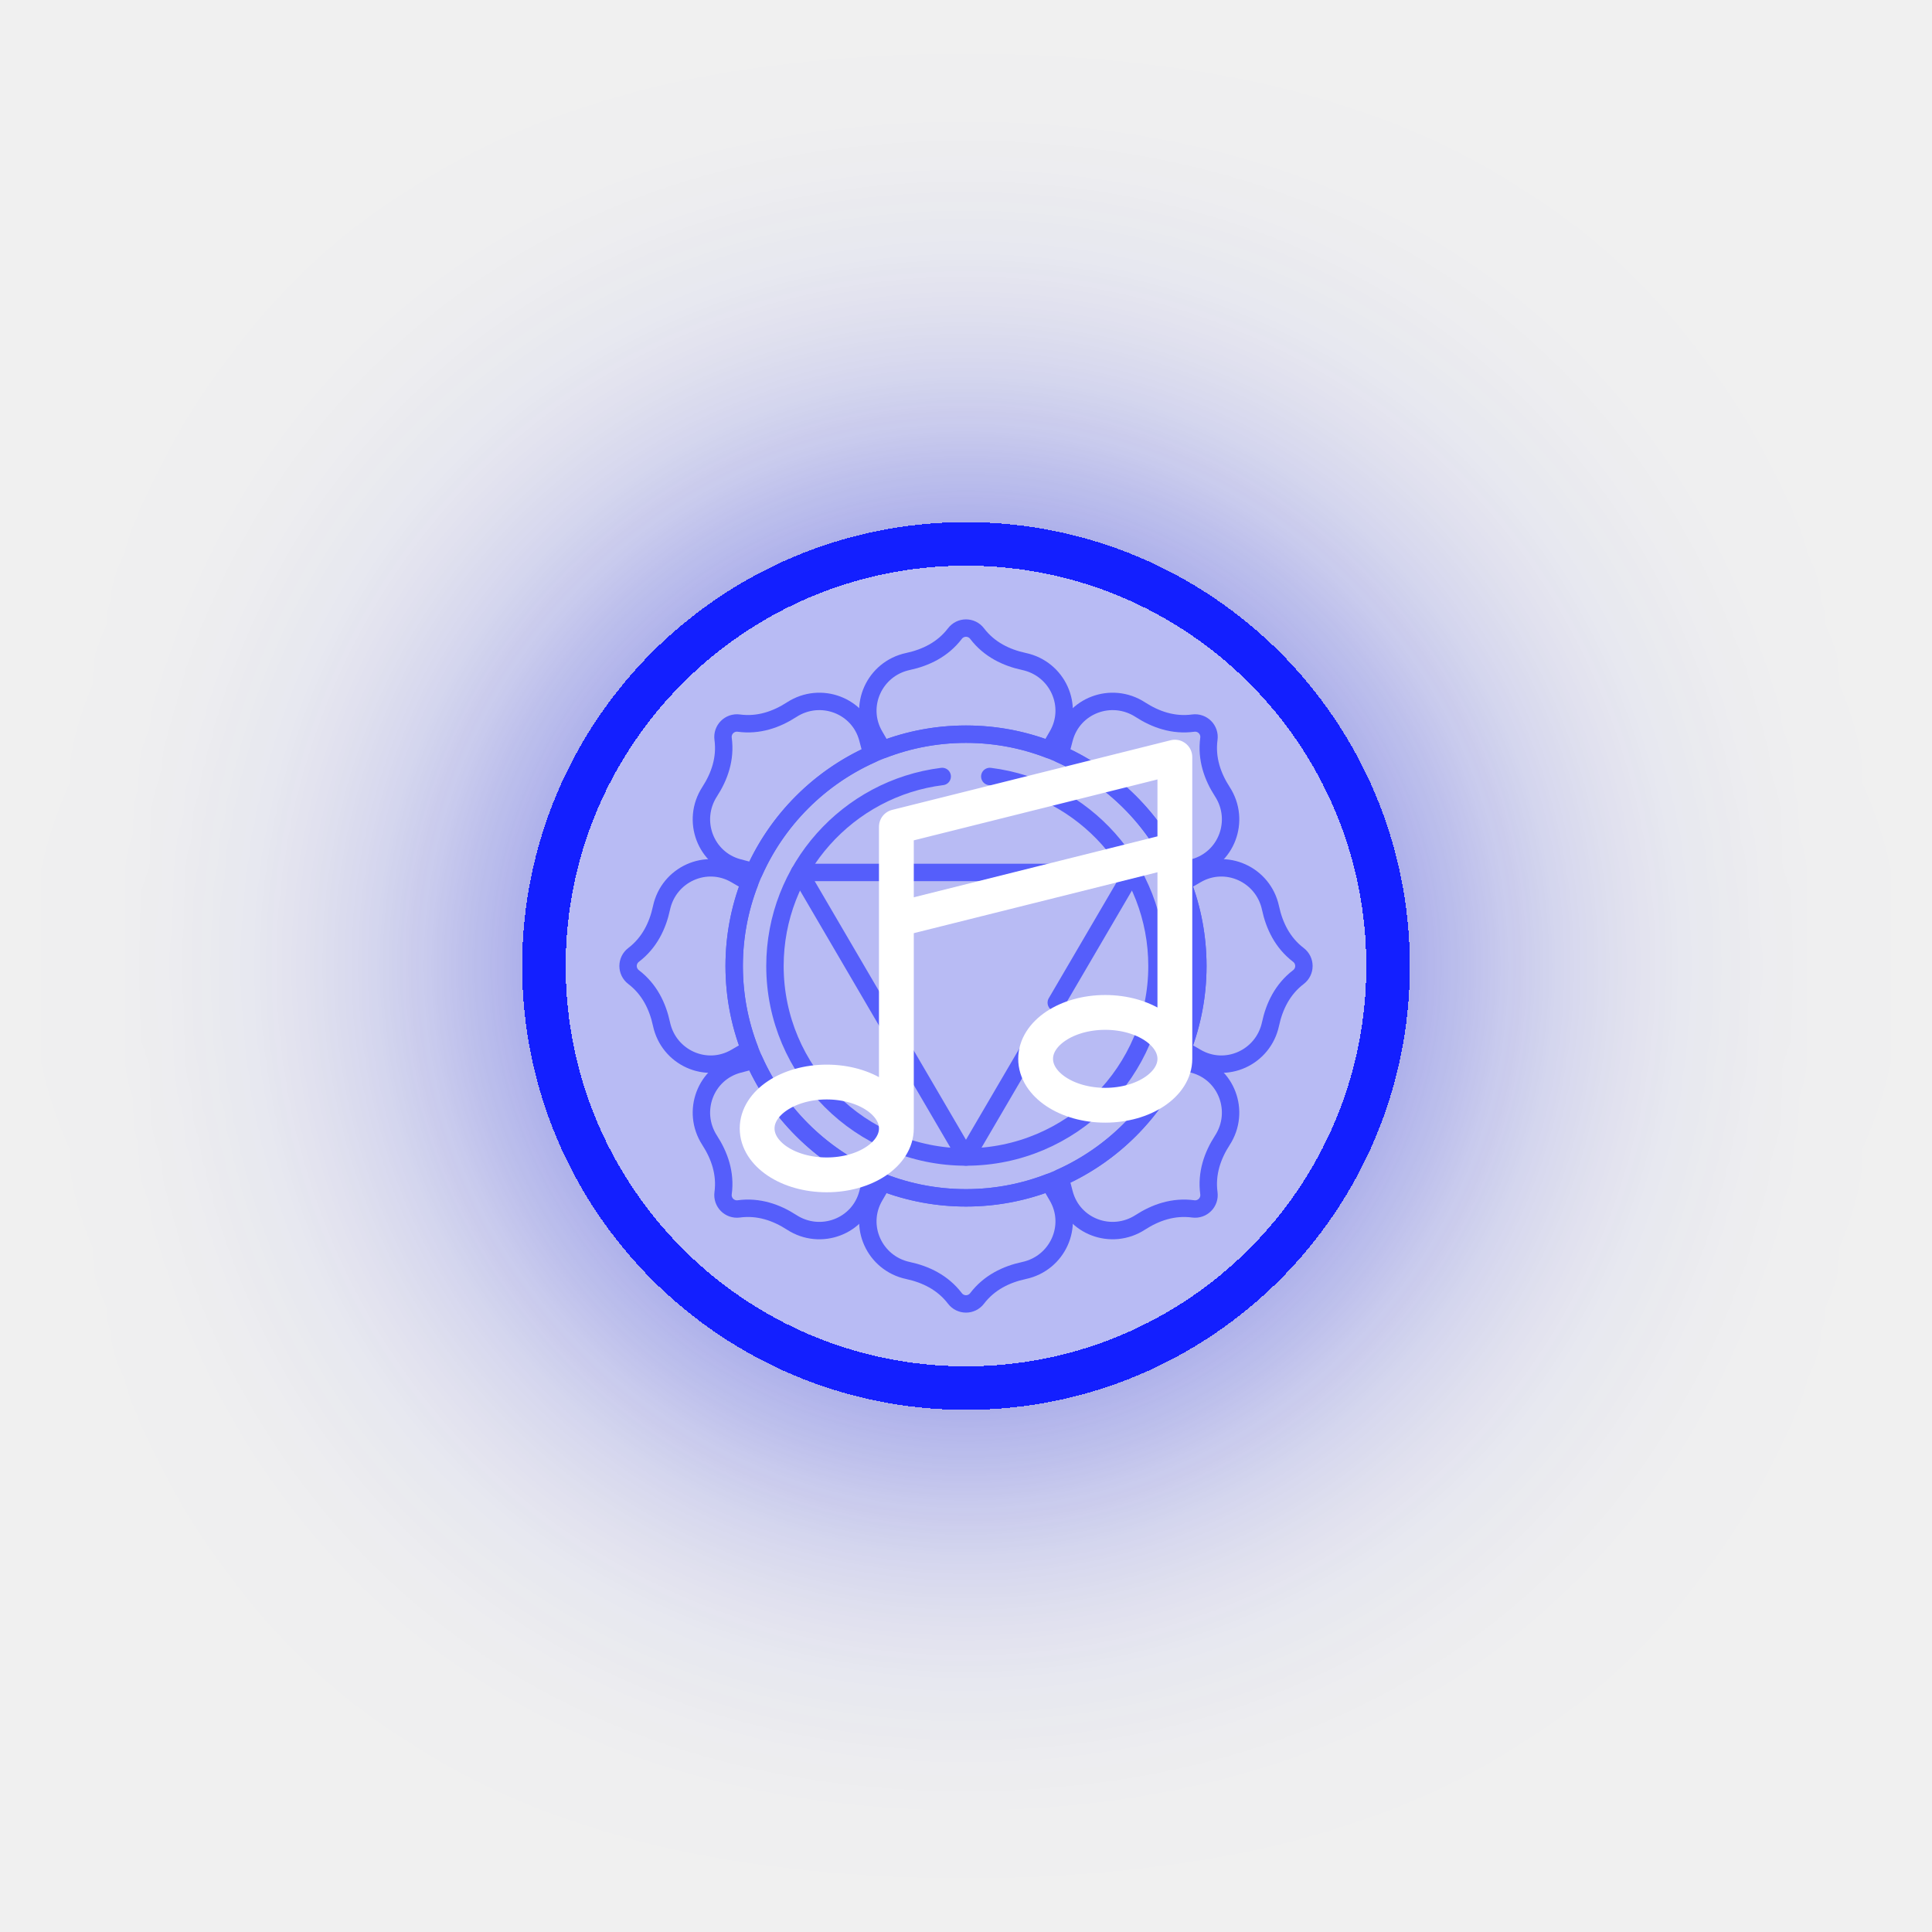
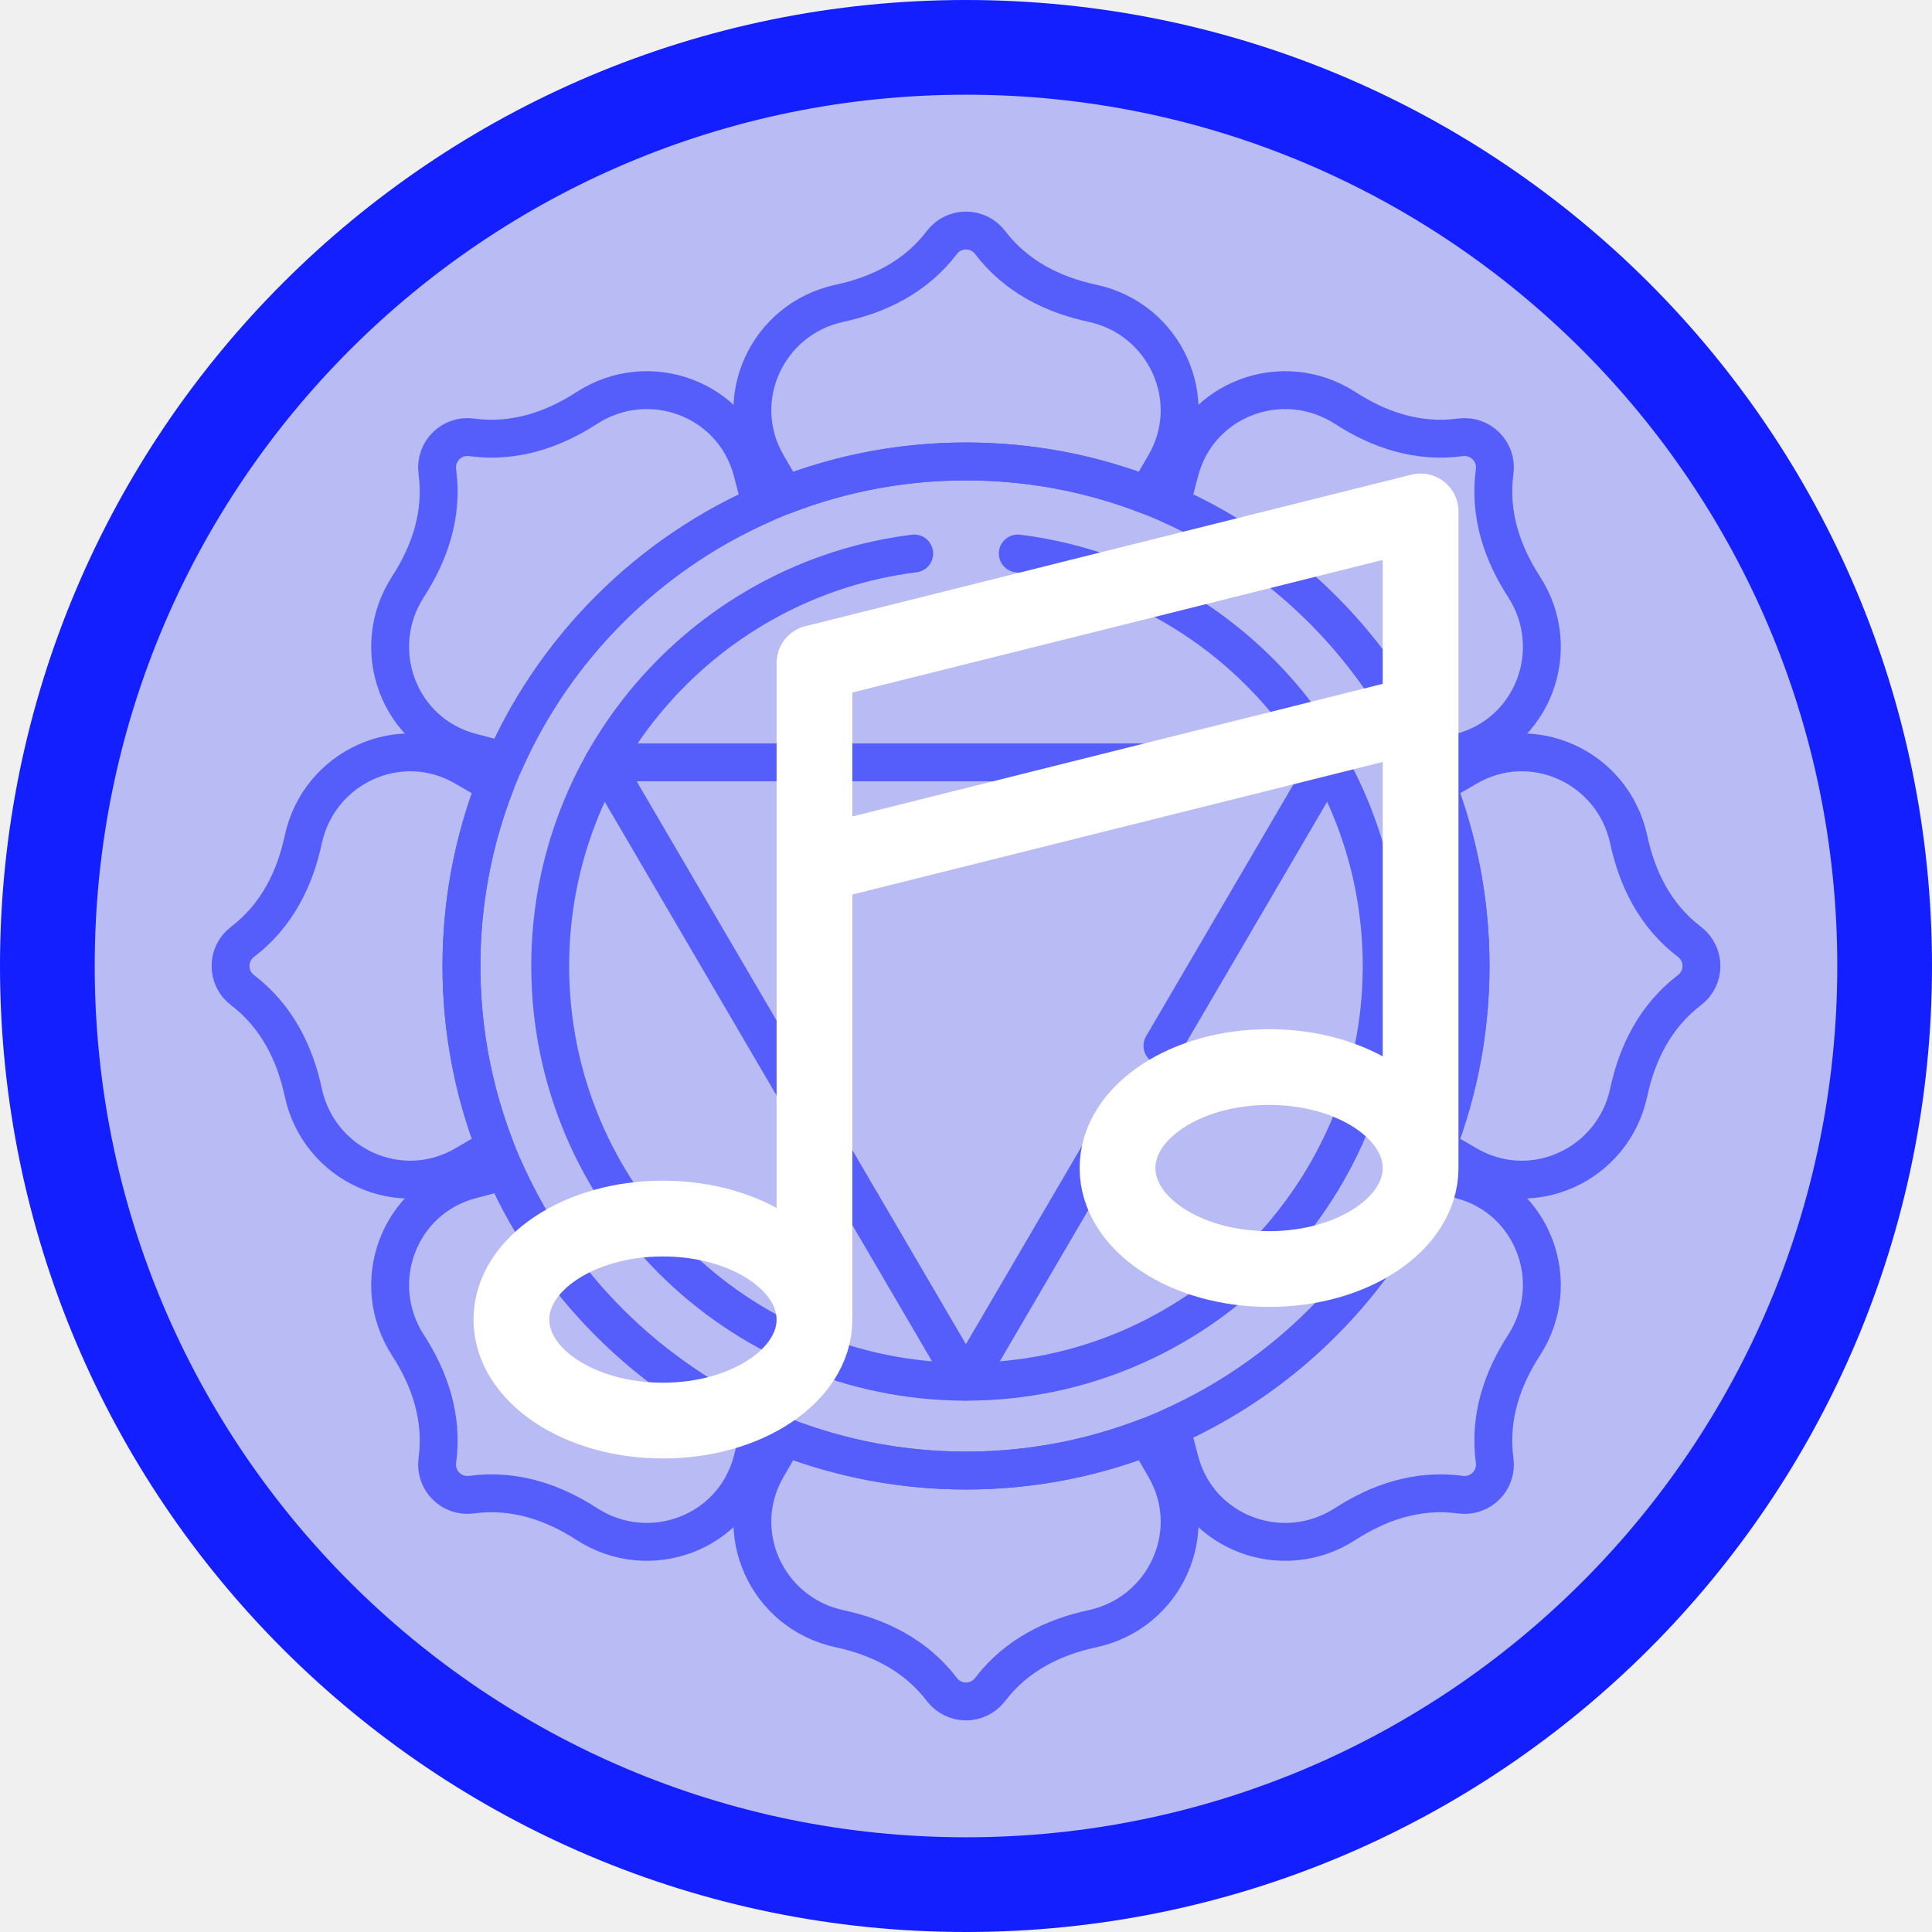
- <svg xmlns="http://www.w3.org/2000/svg" width="111" height="111" viewBox="0 0 111 111" fill="none">
-   <g filter="url(#filter0_d_515_966)">
-     <circle cx="55.5" cy="55.5" r="23" fill="#131FFF" fill-opacity="0.25" shape-rendering="crispEdges" />
-     <circle cx="55.5" cy="55.5" r="24.25" stroke="#131FFF" stroke-width="2.5" shape-rendering="crispEdges" />
-   </g>
-   <g opacity="0.6" clip-path="url(#clip0_515_966)">
-     <mask id="mask0_515_966" style="mask-type:luminance" maskUnits="userSpaceOnUse" x="35" y="35" width="41" height="41">
-       <path d="M75 75V36H36V75H75Z" fill="white" stroke="white" />
+ <svg xmlns="http://www.w3.org/2000/svg" width="51" height="51" viewBox="0 0 51 51" fill="none">
+   <circle cx="25.5" cy="25.5" r="24.25" fill="#131FFF" fill-opacity="0.25" stroke="#131FFF" stroke-width="2.5" />
+   <g opacity="0.6" clip-path="url(#clip0_644_1312)">
+     <mask id="mask0_644_1312" style="mask-type:luminance" maskUnits="userSpaceOnUse" x="5" y="5" width="41" height="41">
+       <path d="M45 45V6H6V45H45Z" fill="white" stroke="white" />
    </mask>
-     <g mask="url(#mask0_515_966)">
-       <path d="M50.719 43.069C52.204 42.495 53.816 42.181 55.5 42.181C57.184 42.181 58.796 42.495 60.281 43.069L60.748 42.267C61.739 40.566 60.76 38.417 58.834 38.005C57.817 37.787 56.834 37.316 56.138 36.403C55.816 35.98 55.184 35.98 54.862 36.403C54.166 37.316 53.183 37.787 52.166 38.005C50.24 38.417 49.261 40.566 50.252 42.267L50.719 43.069Z" stroke="#131FFF" stroke-miterlimit="10" stroke-linecap="round" stroke-linejoin="round" />
-       <path d="M42.432 49.854L43.33 50.09C44.669 47.088 47.088 44.669 50.09 43.33L49.854 42.432C49.352 40.528 47.14 39.702 45.487 40.771C44.614 41.337 43.585 41.699 42.448 41.545C41.921 41.474 41.474 41.921 41.545 42.448C41.699 43.586 41.337 44.614 40.771 45.487C39.702 47.14 40.528 49.352 42.432 49.854Z" stroke="#131FFF" stroke-miterlimit="10" stroke-linecap="round" stroke-linejoin="round" />
-       <path d="M74.597 54.862C73.684 54.166 73.213 53.183 72.995 52.166C72.583 50.24 70.434 49.261 68.733 50.252L67.931 50.719C68.504 52.204 68.82 53.816 68.82 55.5C68.82 57.184 68.504 58.796 67.931 60.281L68.733 60.748C70.434 61.739 72.583 60.76 72.995 58.834C73.213 57.817 73.684 56.834 74.597 56.138C75.02 55.816 75.02 55.184 74.597 54.862Z" stroke="#131FFF" stroke-miterlimit="10" stroke-linecap="round" stroke-linejoin="round" />
-       <path d="M67.67 50.09L68.568 49.854C70.472 49.352 71.298 47.14 70.229 45.487C69.663 44.614 69.301 43.586 69.455 42.448C69.526 41.921 69.079 41.474 68.552 41.545C67.415 41.699 66.386 41.337 65.513 40.771C63.86 39.702 61.648 40.528 61.146 42.432L60.91 43.33C63.912 44.669 66.331 47.088 67.67 50.09Z" stroke="#131FFF" stroke-miterlimit="10" stroke-linecap="round" stroke-linejoin="round" />
-       <path d="M42.267 60.748L43.069 60.281C42.496 58.796 42.181 57.184 42.181 55.5C42.181 53.816 42.496 52.204 43.069 50.719L42.267 50.252C40.566 49.261 38.417 50.24 38.005 52.166C37.787 53.183 37.316 54.166 36.403 54.862C35.98 55.184 35.98 55.816 36.403 56.138C37.316 56.834 37.787 57.817 38.005 58.834C38.417 60.76 40.566 61.739 42.267 60.748Z" stroke="#131FFF" stroke-miterlimit="10" stroke-linecap="round" stroke-linejoin="round" />
-       <path d="M68.568 61.146L67.67 60.91C66.331 63.912 63.912 66.331 60.91 67.67L61.146 68.568C61.648 70.472 63.86 71.298 65.513 70.228C66.386 69.663 67.415 69.301 68.552 69.455C69.079 69.526 69.526 69.079 69.455 68.552C69.301 67.415 69.663 66.386 70.229 65.513C71.298 63.86 70.472 61.648 68.568 61.146Z" stroke="#131FFF" stroke-miterlimit="10" stroke-linecap="round" stroke-linejoin="round" />
-       <path d="M60.281 67.931C58.796 68.504 57.184 68.82 55.5 68.82C53.816 68.82 52.204 68.504 50.719 67.931L50.252 68.733C49.261 70.434 50.24 72.583 52.166 72.995C53.183 73.213 54.166 73.684 54.862 74.597C55.184 75.02 55.816 75.02 56.138 74.597C56.834 73.684 57.817 73.213 58.834 72.995C60.76 72.583 61.739 70.434 60.748 68.733L60.281 67.931Z" stroke="#131FFF" stroke-miterlimit="10" stroke-linecap="round" stroke-linejoin="round" />
-       <path d="M43.33 60.91L42.432 61.146C40.528 61.648 39.702 63.86 40.771 65.513C41.337 66.386 41.699 67.415 41.545 68.552C41.474 69.079 41.921 69.526 42.448 69.455C43.585 69.301 44.614 69.663 45.487 70.229C47.14 71.298 49.352 70.472 49.854 68.568L50.09 67.67C47.088 66.331 44.669 63.912 43.33 60.91Z" stroke="#131FFF" stroke-miterlimit="10" stroke-linecap="round" stroke-linejoin="round" />
-       <path d="M55.5 42.181C48.156 42.181 42.181 48.156 42.181 55.5C42.181 62.844 48.156 68.82 55.5 68.82C62.844 68.82 68.82 62.844 68.82 55.5C68.82 48.156 62.844 42.181 55.5 42.181Z" stroke="#131FFF" stroke-miterlimit="10" stroke-linecap="round" stroke-linejoin="round" />
-       <path d="M54.133 44.611C48.724 45.285 44.524 49.911 44.524 55.5C44.524 61.551 49.447 66.474 55.498 66.474C61.55 66.474 66.473 61.551 66.473 55.5C66.473 49.912 62.275 45.287 56.867 44.611" stroke="#131FFF" stroke-miterlimit="10" stroke-linecap="round" stroke-linejoin="round" />
-       <path d="M60.686 57.606L65.063 50.124H45.934L55.498 66.474L59.305 59.967" stroke="#131FFF" stroke-miterlimit="10" stroke-linecap="round" stroke-linejoin="round" />
+     <g mask="url(#mask0_644_1312)">
+       <path d="M20.719 13.069C22.204 12.495 23.816 12.181 25.5 12.181C27.184 12.181 28.796 12.495 30.281 13.069L30.748 12.267C31.739 10.566 30.759 8.417 28.834 8.005C27.817 7.787 26.834 7.316 26.138 6.403C25.816 5.98 25.184 5.98 24.862 6.403C24.166 7.316 23.183 7.787 22.166 8.005C20.241 8.417 19.261 10.566 20.252 12.267L20.719 13.069Z" stroke="#131FFF" stroke-miterlimit="10" stroke-linecap="round" stroke-linejoin="round" />
+       <path d="M12.432 19.854L13.33 20.09C14.669 17.088 17.088 14.669 20.09 13.33L19.854 12.432C19.352 10.528 17.14 9.702 15.487 10.771C14.614 11.337 13.585 11.699 12.448 11.545C11.921 11.474 11.474 11.921 11.545 12.448C11.699 13.585 11.337 14.614 10.771 15.487C9.702 17.14 10.528 19.352 12.432 19.854Z" stroke="#131FFF" stroke-miterlimit="10" stroke-linecap="round" stroke-linejoin="round" />
+       <path d="M44.597 24.862C43.684 24.166 43.213 23.183 42.995 22.166C42.583 20.241 40.434 19.261 38.733 20.252L37.931 20.719C38.505 22.204 38.819 23.816 38.819 25.5C38.819 27.184 38.505 28.796 37.931 30.281L38.733 30.748C40.434 31.739 42.583 30.76 42.995 28.834C43.213 27.817 43.684 26.834 44.597 26.138C45.02 25.816 45.02 25.184 44.597 24.862Z" stroke="#131FFF" stroke-miterlimit="10" stroke-linecap="round" stroke-linejoin="round" />
+       <path d="M37.67 20.09L38.568 19.854C40.472 19.352 41.298 17.14 40.229 15.487C39.663 14.614 39.301 13.585 39.455 12.448C39.526 11.921 39.079 11.474 38.552 11.545C37.415 11.699 36.386 11.337 35.513 10.771C33.86 9.702 31.648 10.528 31.146 12.432L30.91 13.33C33.912 14.669 36.331 17.088 37.67 20.09Z" stroke="#131FFF" stroke-miterlimit="10" stroke-linecap="round" stroke-linejoin="round" />
+       <path d="M12.267 30.748L13.069 30.281C12.496 28.796 12.181 27.184 12.181 25.5C12.181 23.816 12.496 22.204 13.069 20.719L12.267 20.252C10.566 19.261 8.417 20.241 8.005 22.166C7.787 23.183 7.316 24.166 6.403 24.862C5.98 25.184 5.98 25.816 6.403 26.138C7.316 26.834 7.787 27.817 8.005 28.834C8.417 30.759 10.566 31.739 12.267 30.748Z" stroke="#131FFF" stroke-miterlimit="10" stroke-linecap="round" stroke-linejoin="round" />
+       <path d="M38.568 31.146L37.67 30.91C36.331 33.912 33.912 36.331 30.91 37.67L31.146 38.568C31.648 40.472 33.86 41.298 35.513 40.229C36.386 39.663 37.415 39.301 38.552 39.455C39.079 39.526 39.526 39.079 39.455 38.552C39.301 37.415 39.663 36.386 40.229 35.513C41.298 33.86 40.472 31.648 38.568 31.146Z" stroke="#131FFF" stroke-miterlimit="10" stroke-linecap="round" stroke-linejoin="round" />
+       <path d="M30.281 37.931C28.796 38.504 27.184 38.819 25.5 38.819C23.816 38.819 22.204 38.504 20.719 37.931L20.252 38.733C19.261 40.434 20.24 42.583 22.166 42.995C23.183 43.213 24.166 43.684 24.862 44.597C25.184 45.02 25.816 45.02 26.138 44.597C26.834 43.684 27.817 43.213 28.834 42.995C30.759 42.583 31.739 40.434 30.748 38.733L30.281 37.931Z" stroke="#131FFF" stroke-miterlimit="10" stroke-linecap="round" stroke-linejoin="round" />
+       <path d="M13.33 30.91L12.432 31.146C10.528 31.648 9.702 33.86 10.771 35.513C11.337 36.386 11.699 37.415 11.545 38.552C11.474 39.079 11.921 39.526 12.448 39.455C13.585 39.301 14.614 39.663 15.487 40.229C17.14 41.298 19.352 40.472 19.854 38.568L20.09 37.67C17.088 36.331 14.669 33.912 13.33 30.91Z" stroke="#131FFF" stroke-miterlimit="10" stroke-linecap="round" stroke-linejoin="round" />
+       <path d="M25.5 12.181C18.156 12.181 12.181 18.156 12.181 25.5C12.181 32.844 18.156 38.819 25.5 38.819C32.844 38.819 38.819 32.844 38.819 25.5C38.819 18.156 32.844 12.181 25.5 12.181Z" stroke="#131FFF" stroke-miterlimit="10" stroke-linecap="round" stroke-linejoin="round" />
+       <path d="M24.133 14.611C18.724 15.285 14.524 19.911 14.524 25.5C14.524 31.551 19.447 36.474 25.498 36.474C31.55 36.474 36.473 31.551 36.473 25.5C36.473 19.912 32.275 15.287 26.867 14.611" stroke="#131FFF" stroke-miterlimit="10" stroke-linecap="round" stroke-linejoin="round" />
+       <path d="M30.686 27.606L35.063 20.124H15.934L25.498 36.474L29.305 29.967" stroke="#131FFF" stroke-miterlimit="10" stroke-linecap="round" stroke-linejoin="round" />
    </g>
  </g>
-   <path d="M51.5 64.833V47.5L67.5 43.5V60.833M51.5 64.833C51.5 66.306 49.709 67.5 47.5 67.5C45.291 67.5 43.5 66.306 43.5 64.833C43.5 63.361 45.291 62.167 47.5 62.167C49.709 62.167 51.5 63.361 51.5 64.833ZM67.5 60.833C67.5 62.306 65.709 63.5 63.5 63.5C61.291 63.5 59.5 62.306 59.5 60.833C59.5 59.361 61.291 58.167 63.5 58.167C65.709 58.167 67.5 59.361 67.5 60.833ZM51.5 52.833L67.5 48.833" stroke="white" stroke-width="2" stroke-linecap="round" stroke-linejoin="round" />
+   <path d="M21.5 34.833V17.5L37.5 13.5V30.833M21.5 34.833C21.5 36.306 19.709 37.5 17.5 37.5C15.291 37.5 13.5 36.306 13.5 34.833C13.5 33.361 15.291 32.167 17.5 32.167C19.709 32.167 21.5 33.361 21.5 34.833ZM37.5 30.833C37.5 32.306 35.709 33.5 33.5 33.5C31.291 33.5 29.5 32.306 29.5 30.833C29.5 29.361 31.291 28.167 33.5 28.167C35.709 28.167 37.5 29.361 37.5 30.833ZM21.5 22.833L37.5 18.833" stroke="white" stroke-width="2" stroke-linecap="round" stroke-linejoin="round" />
  <defs>
-     <filter id="filter0_d_515_966" x="0" y="0" width="111" height="111" filterUnits="userSpaceOnUse" color-interpolation-filters="sRGB">
-       <feFlood flood-opacity="0" result="BackgroundImageFix" />
-       <feColorMatrix in="SourceAlpha" type="matrix" values="0 0 0 0 0 0 0 0 0 0 0 0 0 0 0 0 0 0 127 0" result="hardAlpha" />
-       <feOffset />
-       <feGaussianBlur stdDeviation="15" />
-       <feComposite in2="hardAlpha" operator="out" />
-       <feColorMatrix type="matrix" values="0 0 0 0 0.039 0 0 0 0 0.082 0 0 0 0 0.871 0 0 0 0.7 0" />
-       <feBlend mode="normal" in2="BackgroundImageFix" result="effect1_dropShadow_515_966" />
-       <feBlend mode="normal" in="SourceGraphic" in2="effect1_dropShadow_515_966" result="shape" />
-     </filter>
-     <clipPath id="clip0_515_966">
-       <rect width="40" height="40" fill="white" transform="translate(35.5 35.5)" />
+     <clipPath id="clip0_644_1312">
+       <rect width="40" height="40" fill="white" transform="translate(5.5 5.5)" />
    </clipPath>
  </defs>
</svg>
